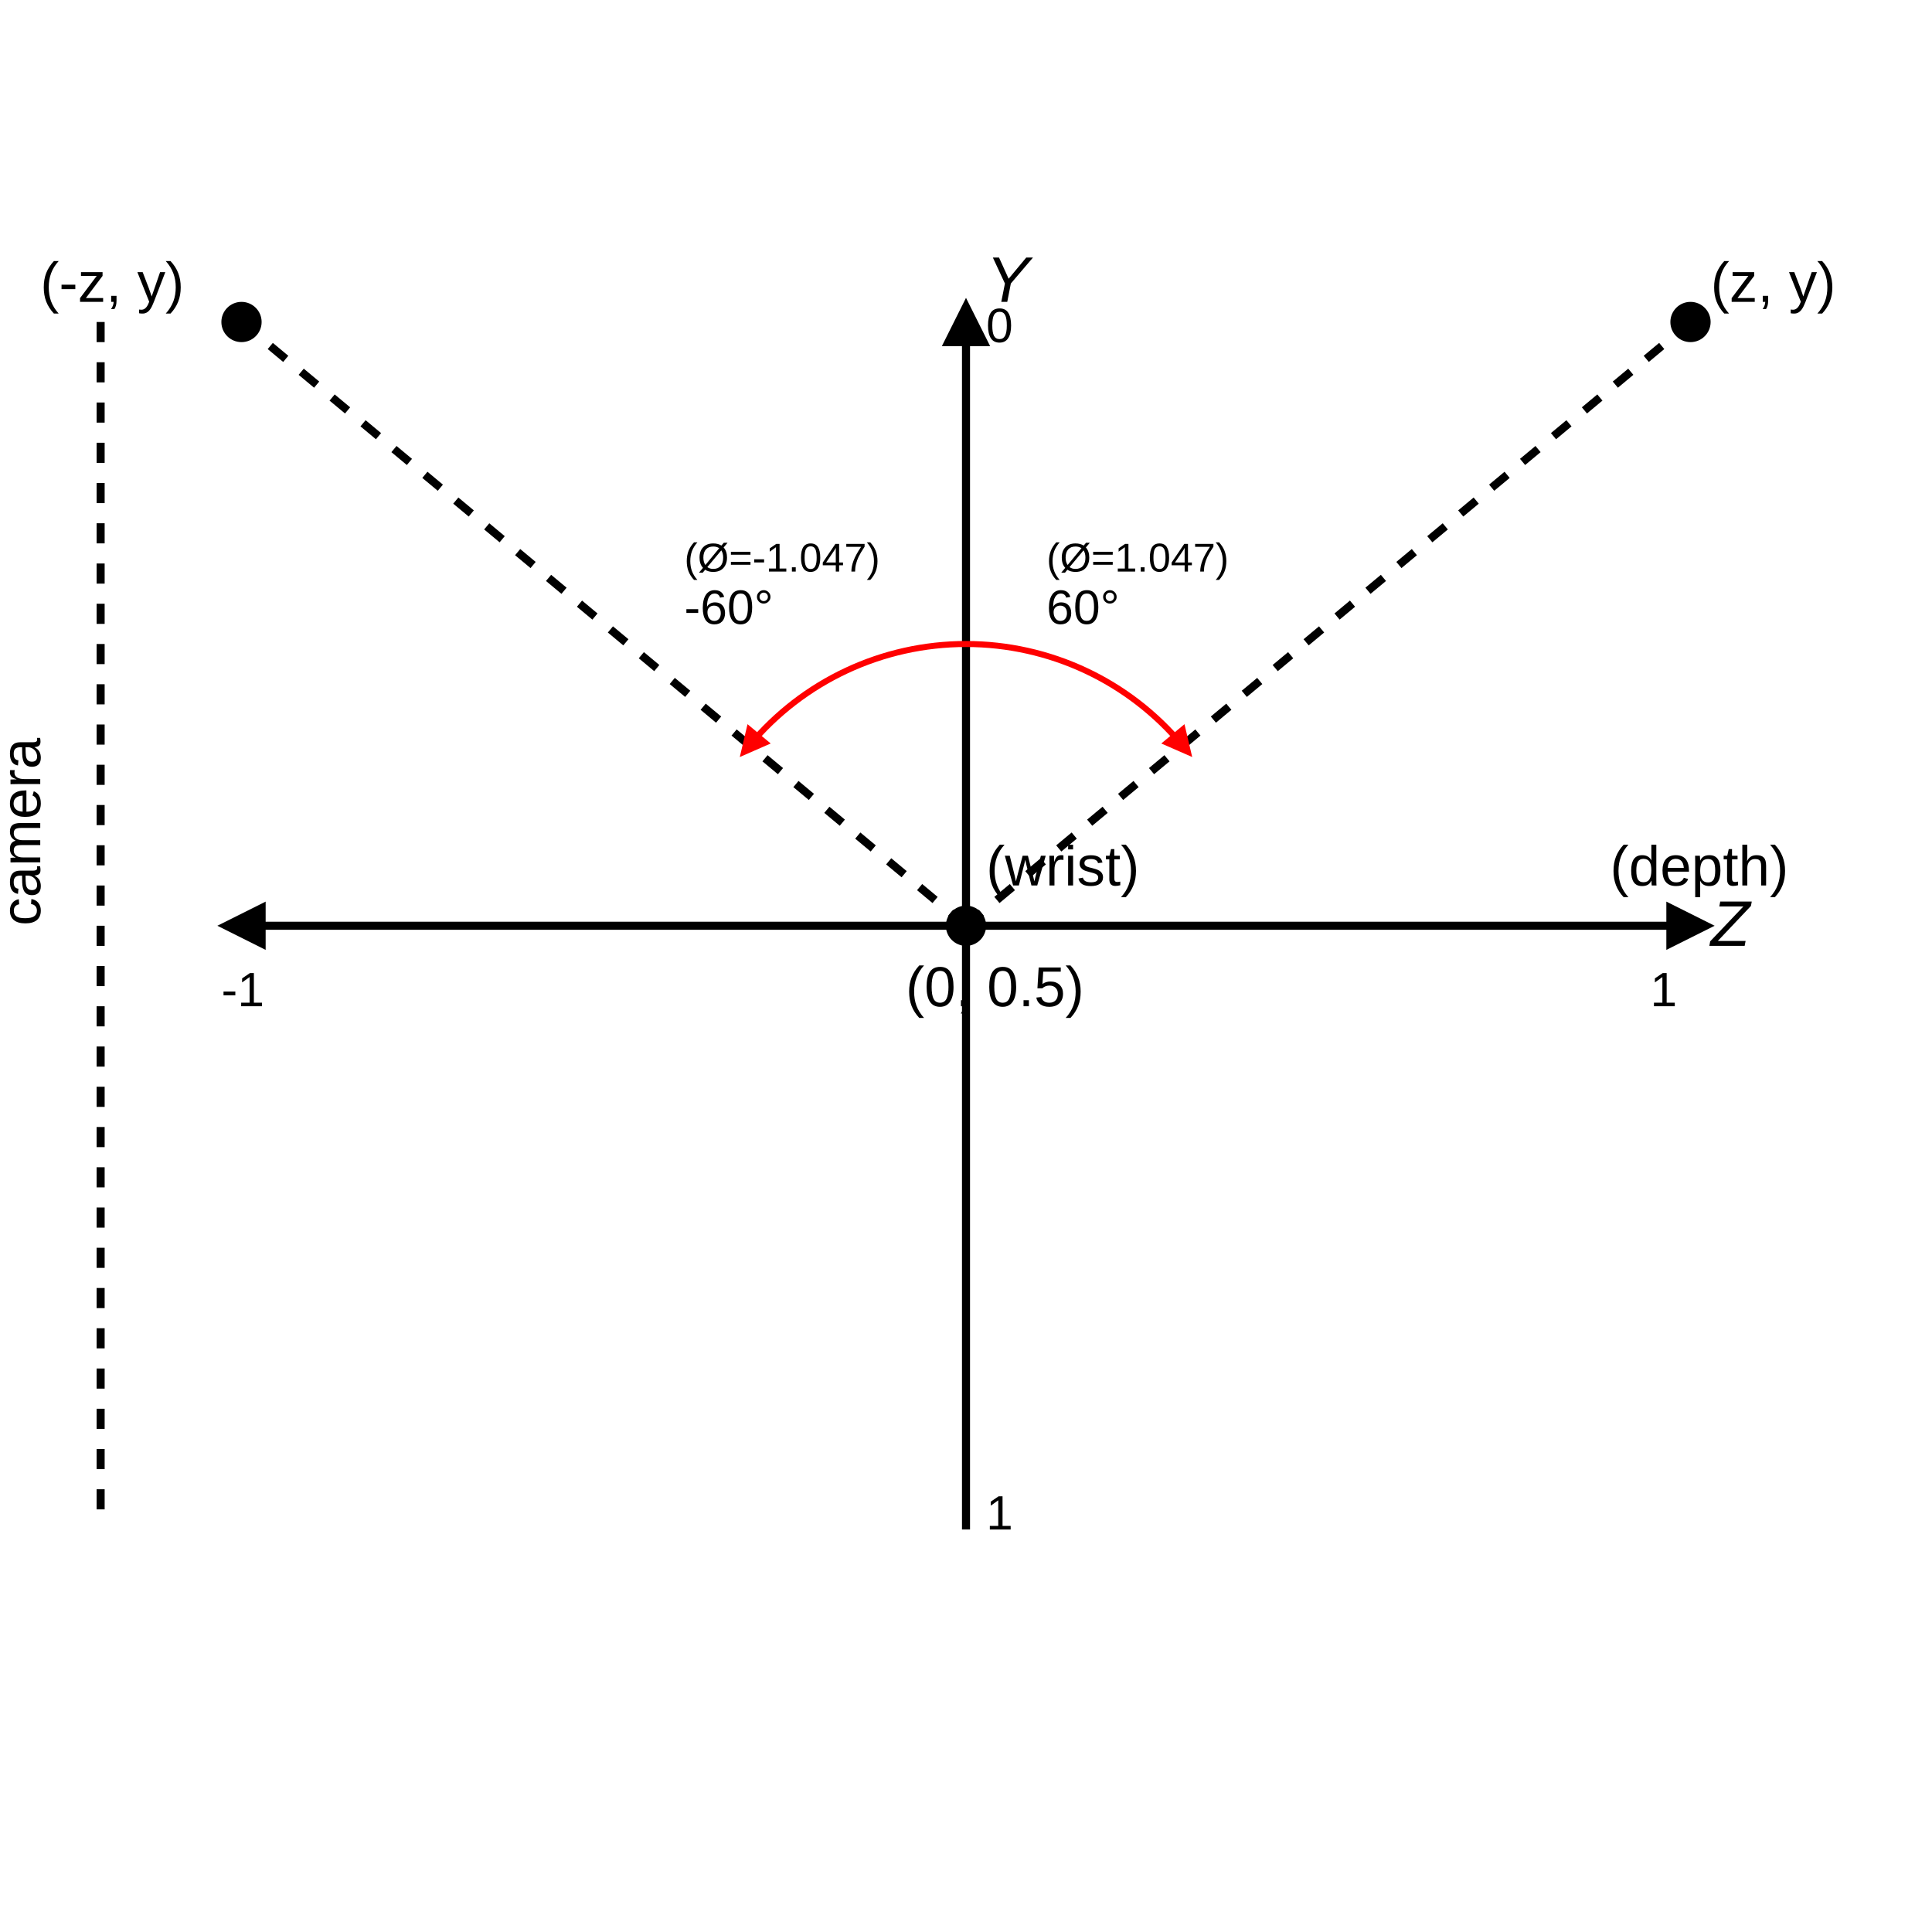
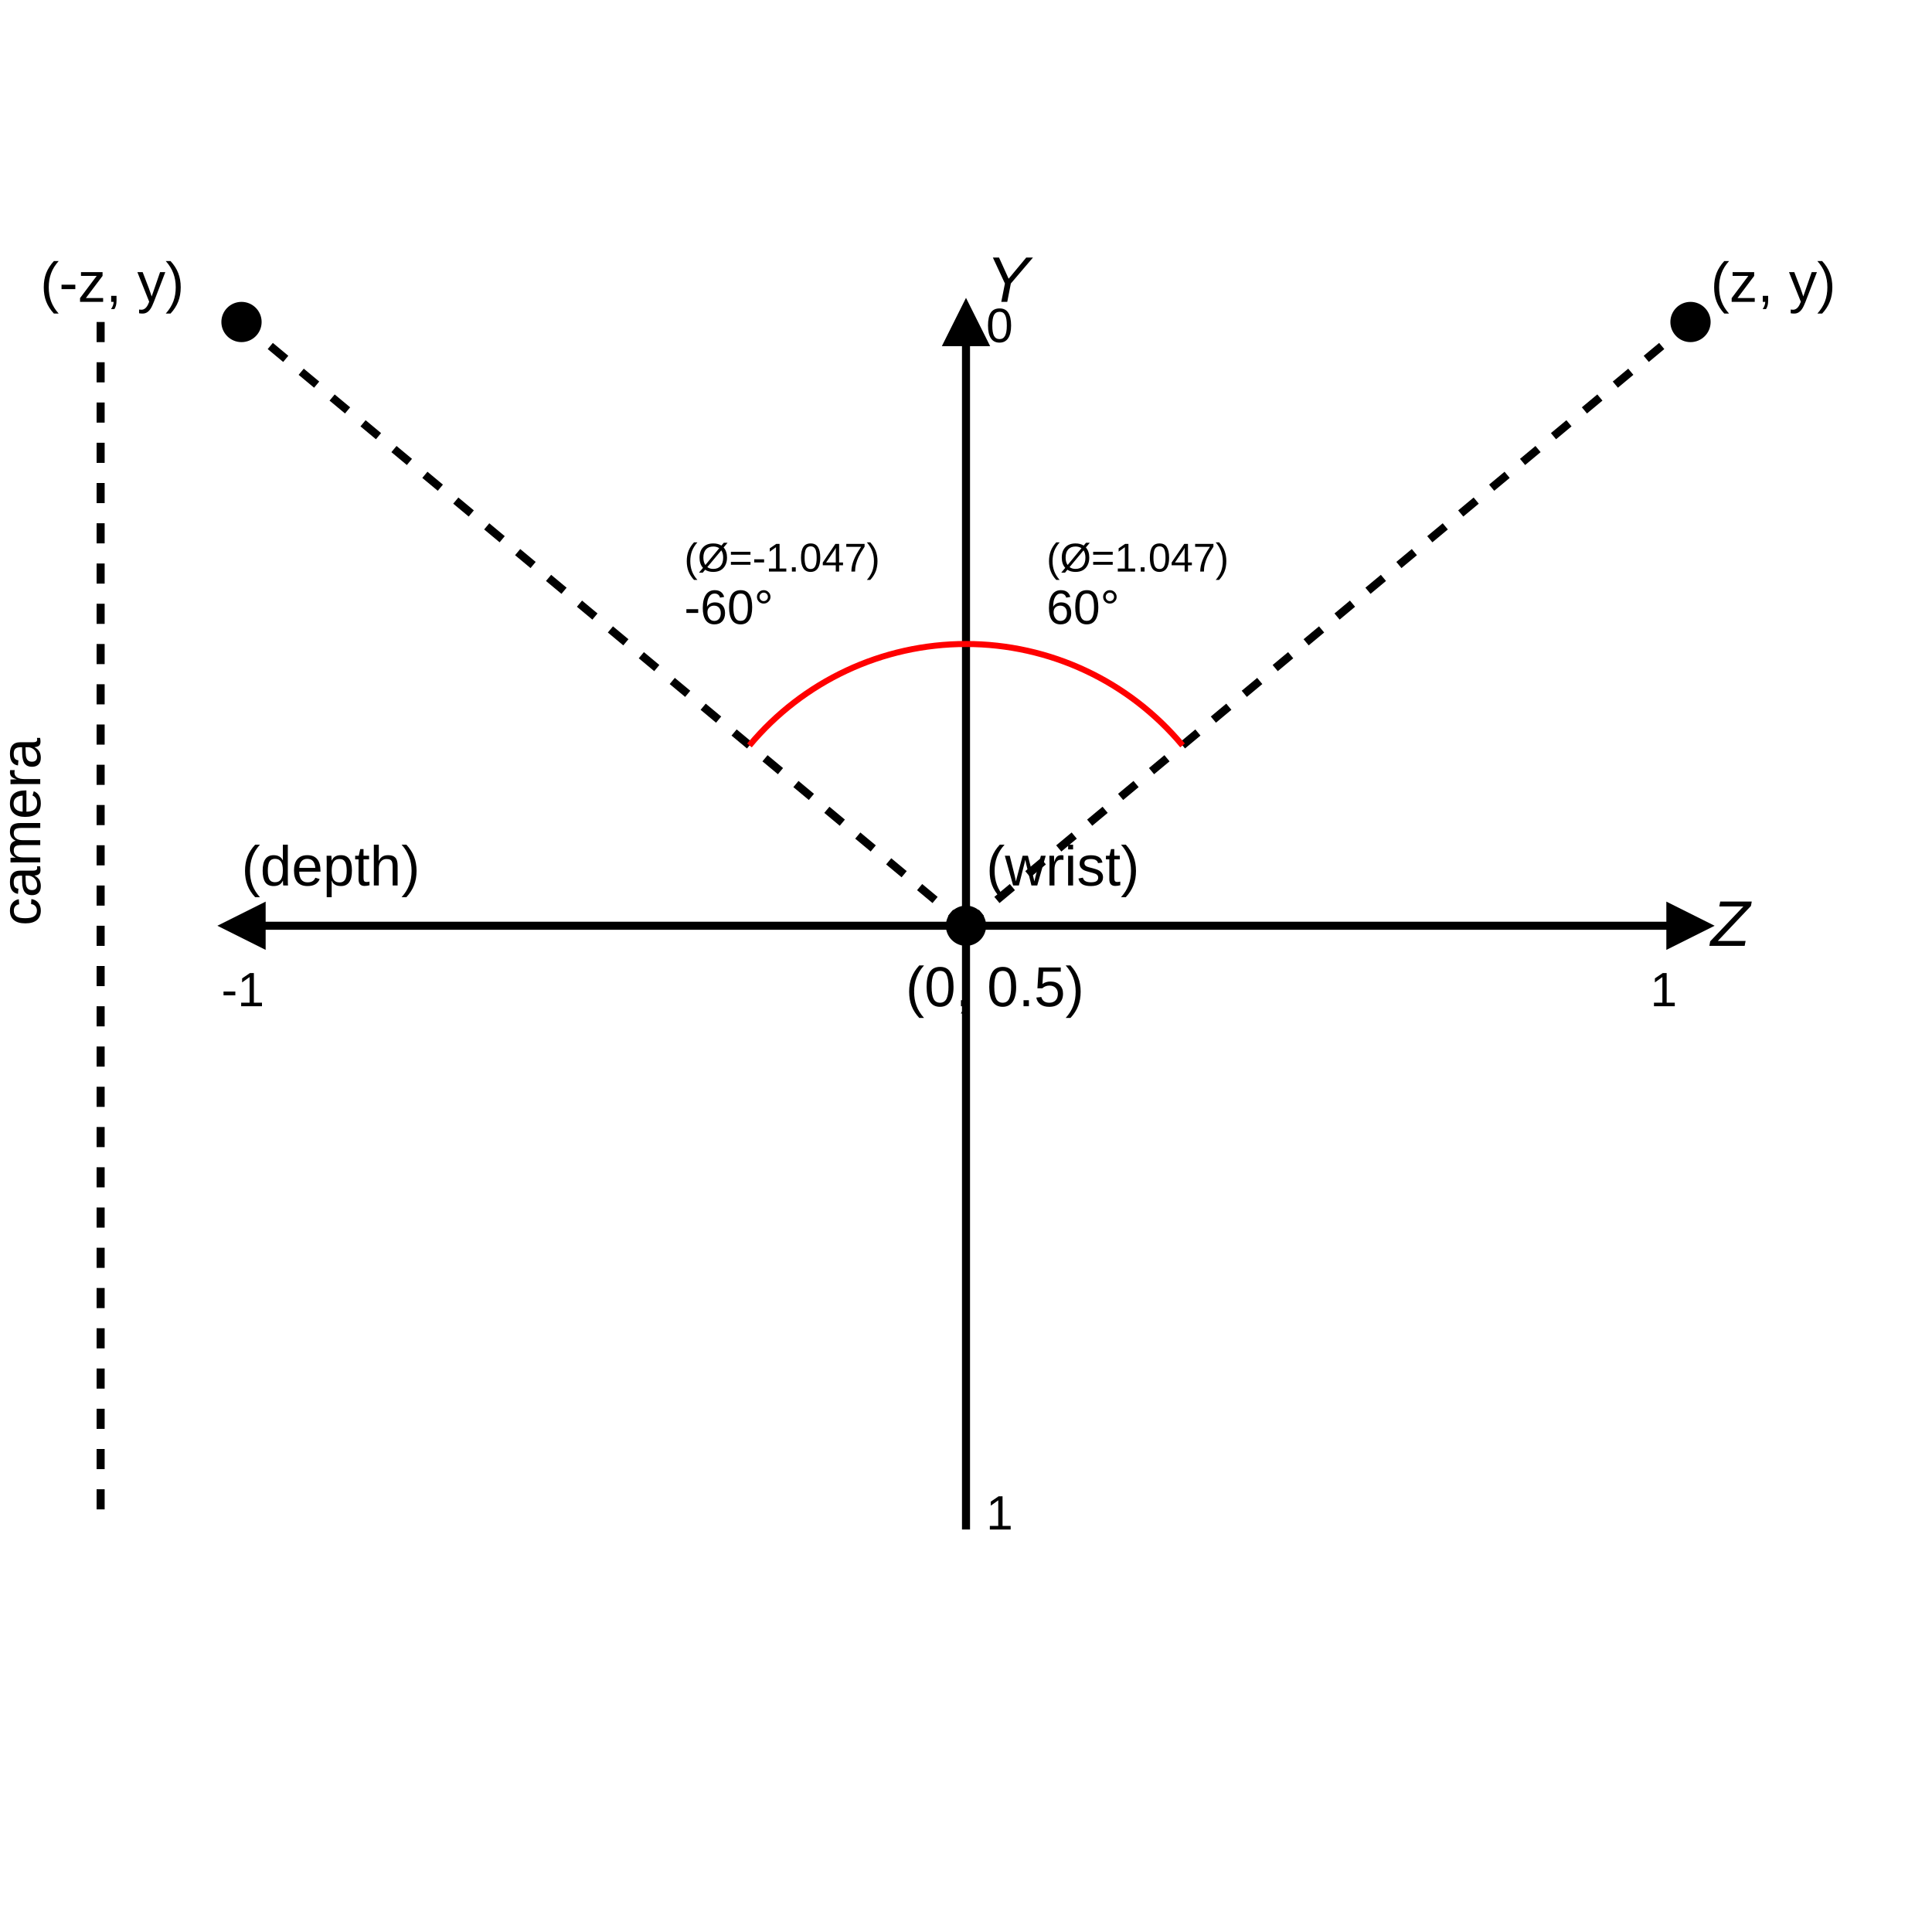
<svg xmlns="http://www.w3.org/2000/svg" viewBox="0 0 480 480" width="480" height="480">
  <defs>
    <marker id="arrow" viewBox="0 0 10 10" refX="5" refY="5" markerWidth="6" markerHeight="6" orient="auto-start-reverse">
      <path d="M 0 0 L 10 5 L 0 10 z" fill="black" />
-     </marker>
-     <marker id="arrow-sm" viewBox="0 0 10 10" refX="5" refY="5" markerWidth="5" markerHeight="5" orient="auto">
-       <path d="M 0 0 L 10 5 L 0 10 z" fill="red" />
    </marker>
  </defs>
  <rect width="100%" height="100%" fill="white" />
  <line x1="60" y1="230" x2="420" y2="230" stroke="black" stroke-width="2" marker-end="url(#arrow)" marker-start="url(#arrow)" />
  <text x="425" y="235" font-family="Arial, sans-serif" font-size="16" font-style="italic">Z</text>
  <line x1="240" y1="380" x2="240" y2="80" stroke="black" stroke-width="2" marker-end="url(#arrow)" />
  <text x="245" y="75" font-family="Arial, sans-serif" font-size="16" font-style="italic">Y</text>
  <text x="225" y="250" font-family="Arial, sans-serif" font-size="14">(0, 0.5)</text>
  <text x="245" y="380" font-family="Arial, sans-serif" font-size="12">1</text>
  <text x="245" y="85" font-family="Arial, sans-serif" font-size="12">0</text>
  <text x="55" y="250" font-family="Arial, sans-serif" font-size="12">-1</text>
  <text x="410" y="250" font-family="Arial, sans-serif" font-size="12">1</text>
  <line x1="240" y1="230" x2="420" y2="80" stroke="black" stroke-width="2" stroke-dasharray="5,5" />
  <line x1="240" y1="230" x2="60" y2="80" stroke="black" stroke-width="2" stroke-dasharray="5,5" />
  <circle cx="240" cy="230" r="5" fill="black" />
  <circle cx="420" cy="80" r="5" fill="black" />
  <circle cx="60" cy="80" r="5" fill="black" />
  <text x="245" y="220" font-family="Arial, sans-serif" font-size="14">(wrist)</text>
-   <text x="400" y="220" font-family="Arial, sans-serif" font-size="14">(depth)</text>
+   <text x="60" y="220" font-family="Arial, sans-serif" font-size="14">(depth)</text>
  <text x="425" y="75" font-family="Arial, sans-serif" font-size="14">(z, y)</text>
  <text x="10" y="75" font-family="Arial, sans-serif" font-size="14">(-z, y)</text>
-   <path d="M 240 160 A 70 70 0 0 1 293.8 185.2" fill="none" stroke="red" stroke-width="1.5" marker-end="url(#arrow-sm)" />
+   <path d="M 240 160 A 70 70 0 0 1 293.8 185.2" fill="none" stroke="red" stroke-width="1.5" />
  <text x="260" y="155" font-family="Arial, sans-serif" font-size="12">60°</text>
  <text x="260" y="142" font-family="Arial, sans-serif" font-size="10">(Ø=1.047)</text>
-   <path d="M 240 160 A 70 70 0 0 0 186.2 185.2" fill="none" stroke="red" stroke-width="1.5" marker-end="url(#arrow-sm)" />
+   <path d="M 240 160 A 70 70 0 0 0 186.2 185.2" fill="none" stroke="red" stroke-width="1.5" />
  <text x="170" y="155" font-family="Arial, sans-serif" font-size="12">-60°</text>
  <text x="170" y="142" font-family="Arial, sans-serif" font-size="10">(Ø=-1.047)</text>
  <line x1="25" y1="80" x2="25" y2="380" stroke="black" stroke-width="2" stroke-dasharray="5,5" />
  <text x="10" y="230" font-family="Arial, sans-serif" font-size="14" transform="rotate(-90 10 230)">camera</text>
</svg>
